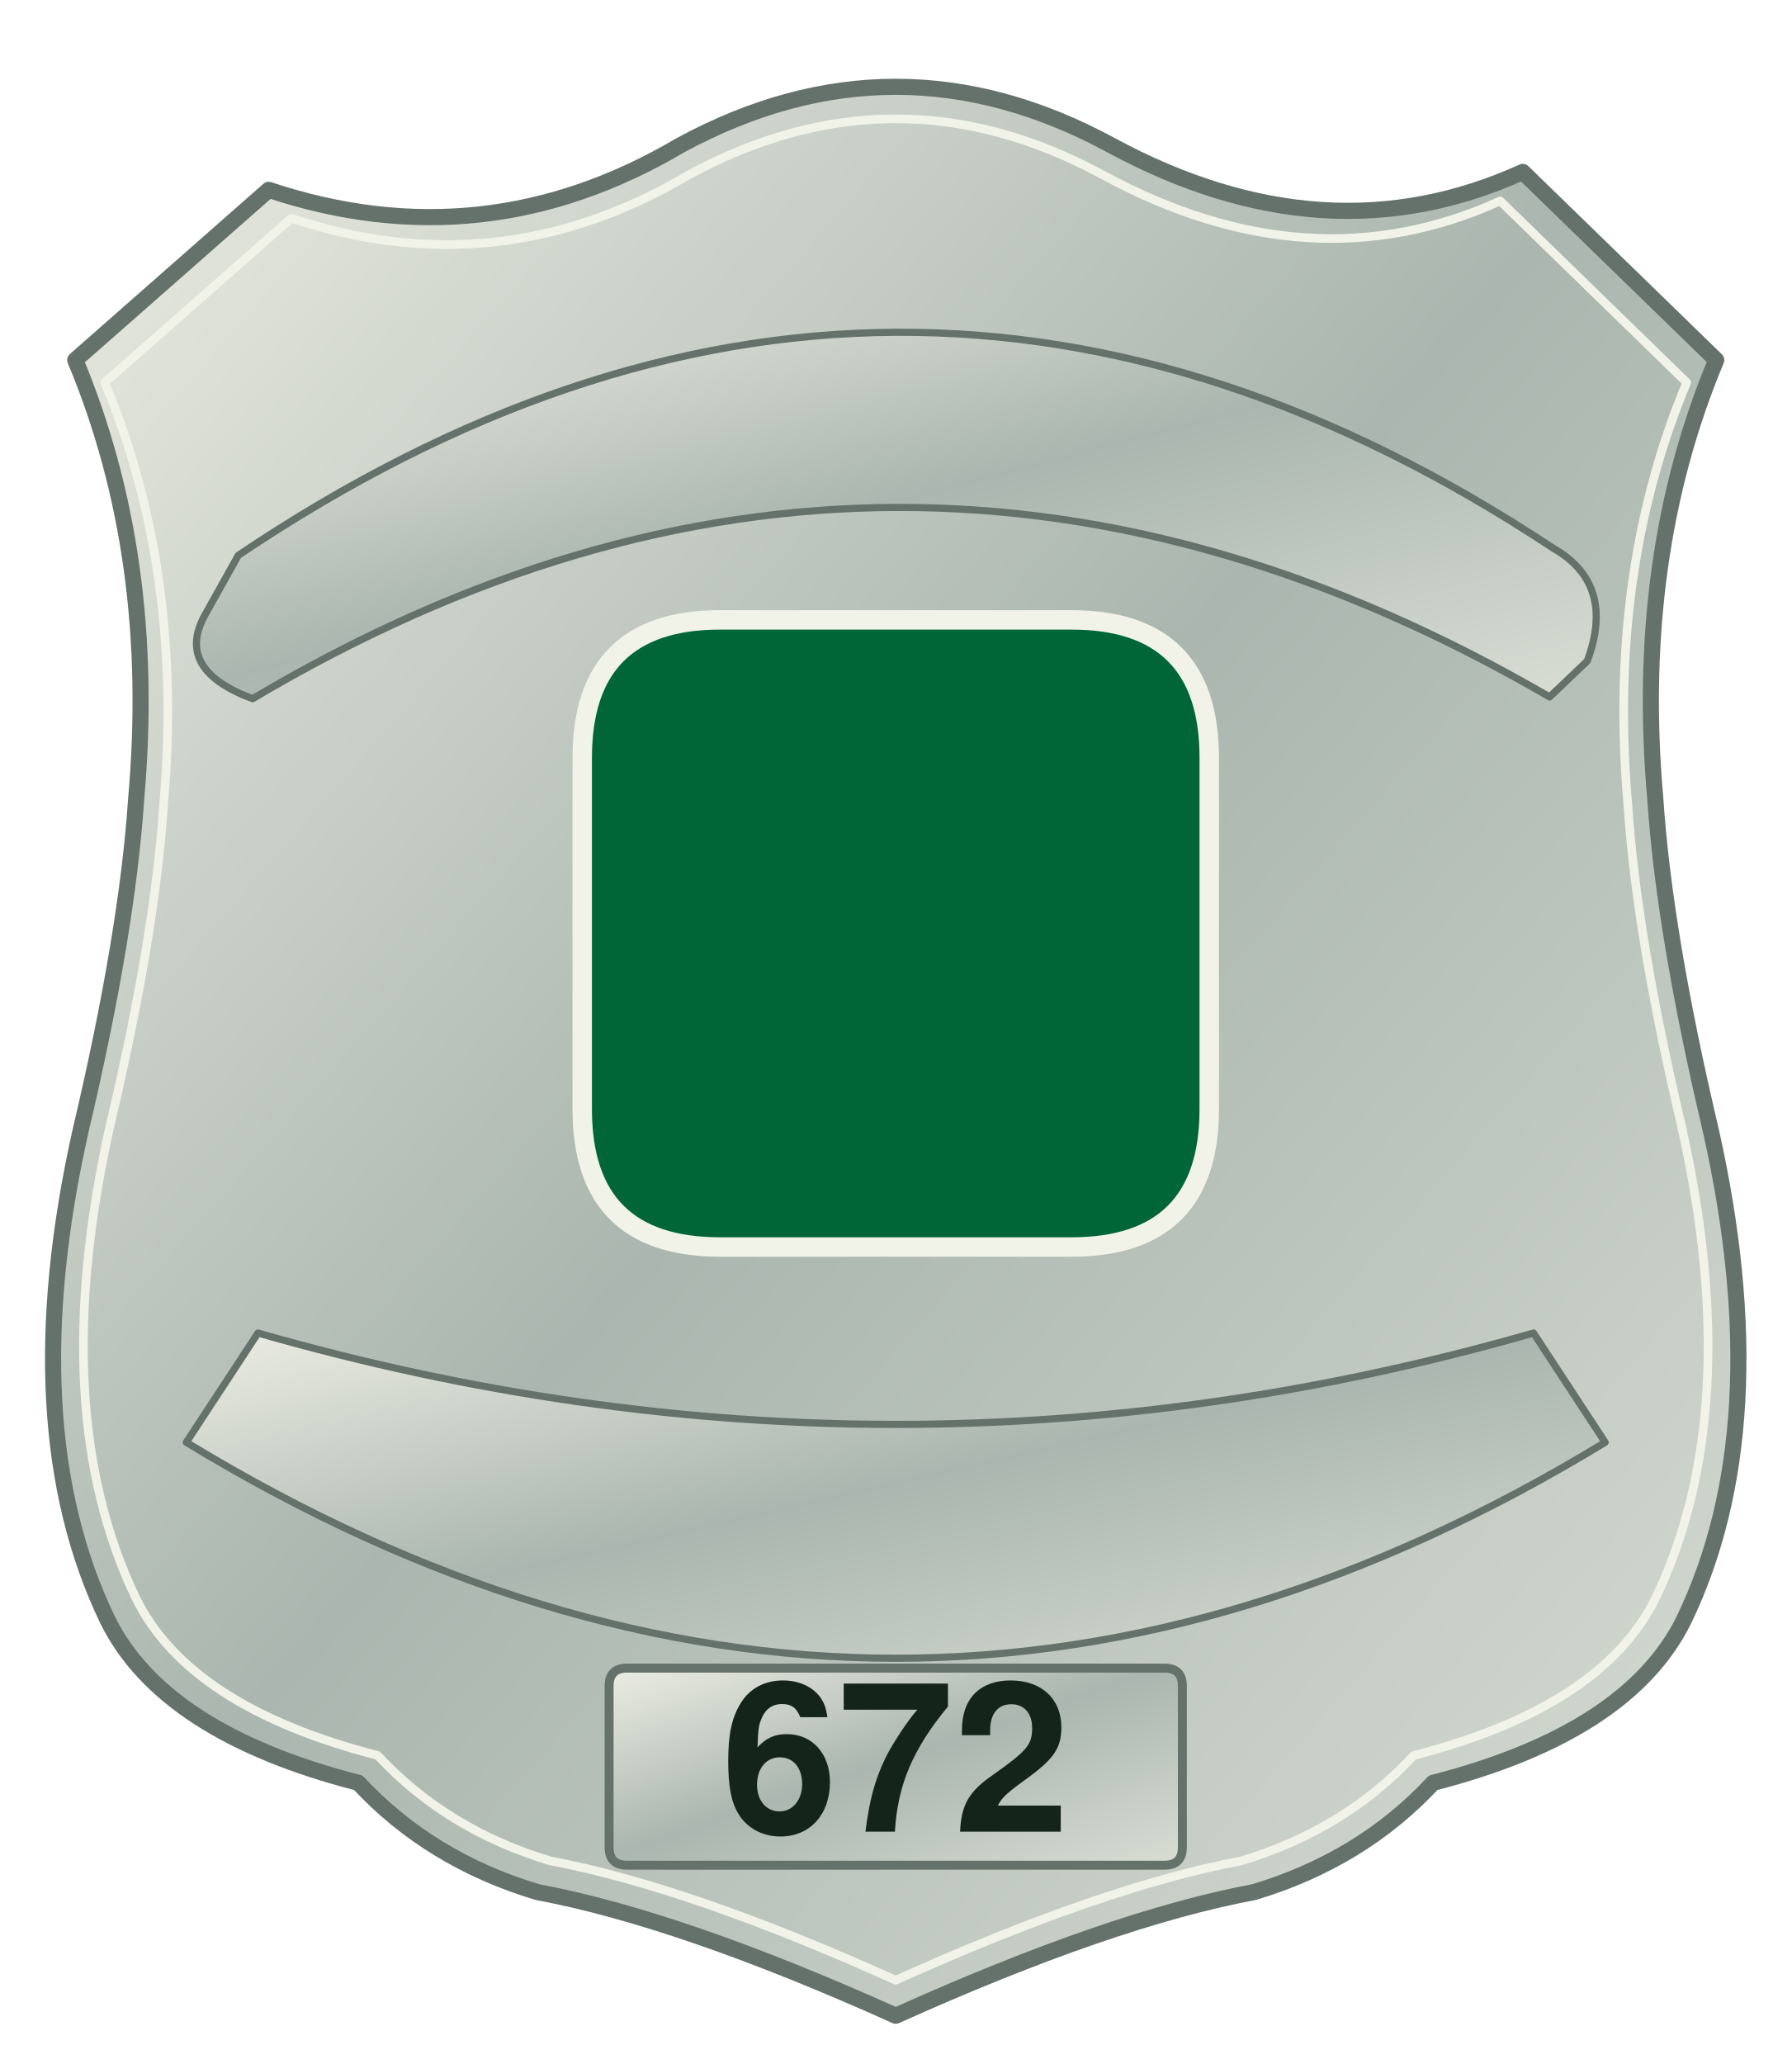
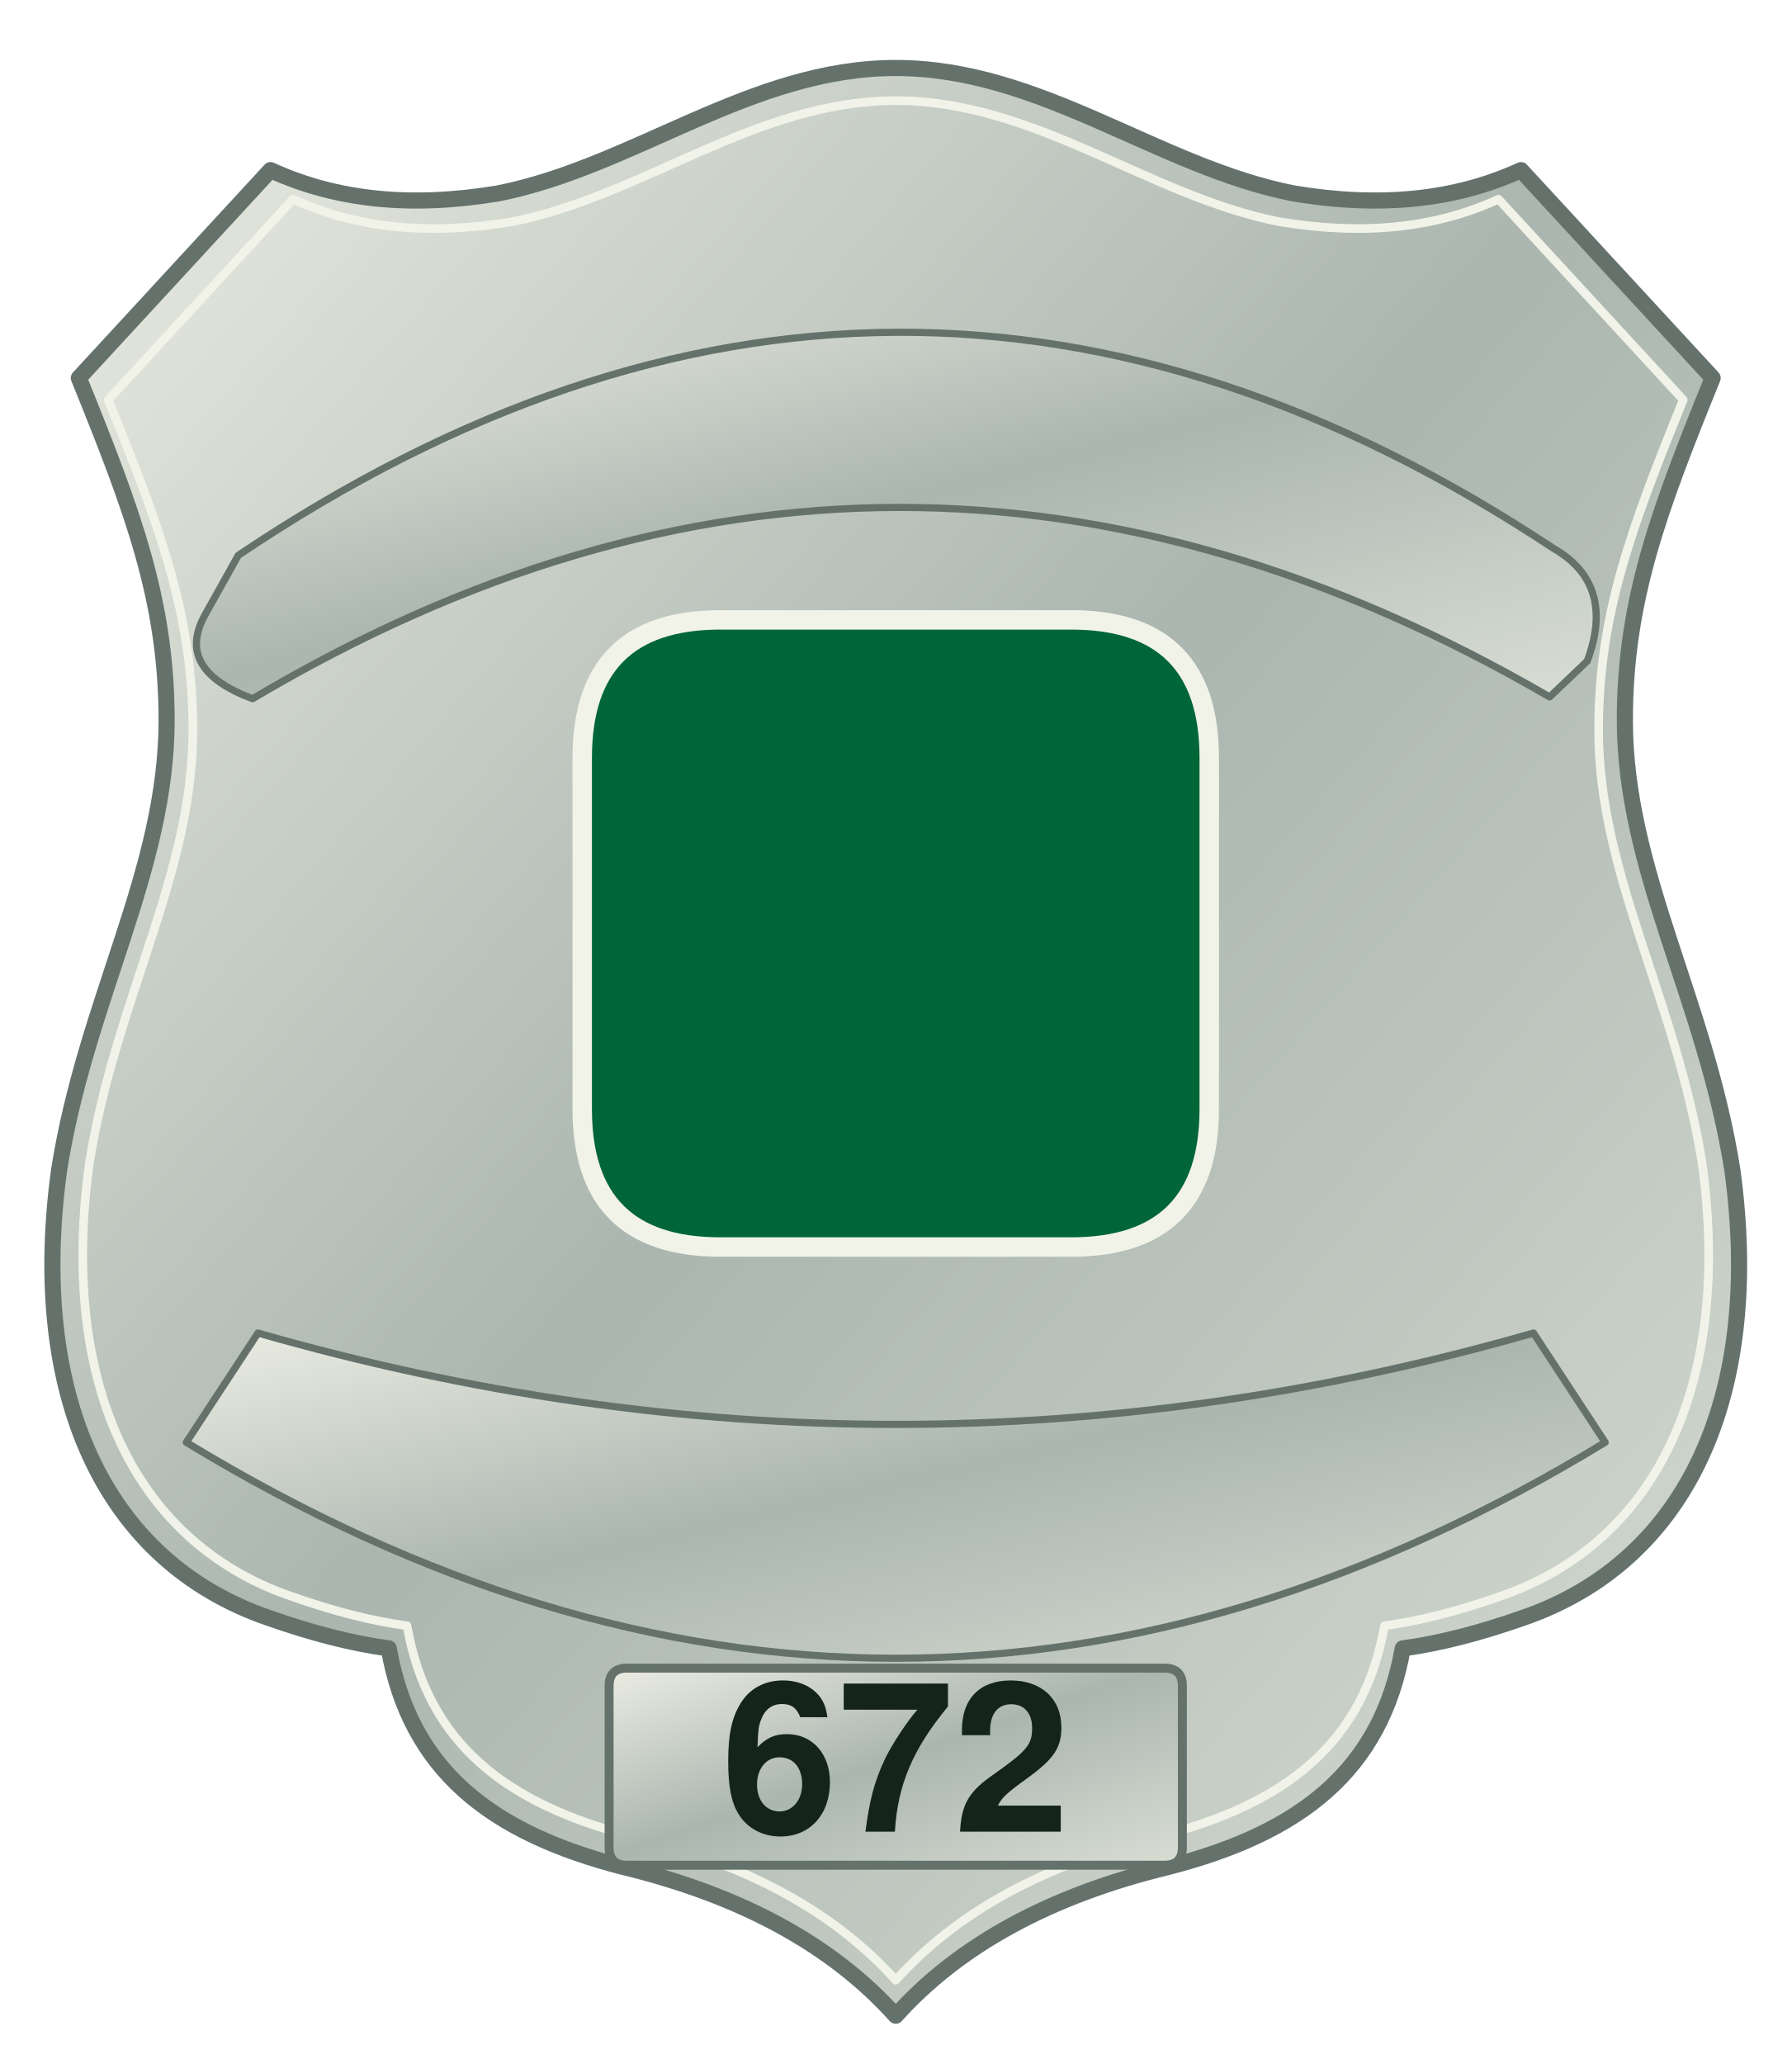
<svg xmlns="http://www.w3.org/2000/svg" viewBox="0 0 823 948" role="img">
  <g data-template="park-ranger-numbered-badge" transform="translate(0 13.12) scale(0.823)">
    <defs>
      <linearGradient id="silver" x1="0" y1="0" x2="1" y2="1">
        <stop offset="0" stop-color="#ecede3" />
        <stop offset=".48" stop-color="#aab6af" />
        <stop offset="1" stop-color="#d9ded4" />
      </linearGradient>
      <linearGradient id="bronze" x1="0" y1="0" x2="1" y2="1">
        <stop offset="0" stop-color="#dbc078" />
        <stop offset=".5" stop-color="#9d7f40" />
        <stop offset="1" stop-color="#bea161" />
      </linearGradient>
    </defs>
-     <path d="M150 90Q270 130 380 65Q500 0 620 65Q740 130 850 80L958 185Q912 295 924 430Q929 505 955 615Q992 780 940 888Q909 951 800 979Q760 1022 700 1040Q620 1055 500 1109Q380 1055 300 1040Q240 1022 200 979Q91 951 60 888Q8 780 45 615Q71 505 76 430Q88 295 42 185Z" fill="url(#silver)" stroke="#65726c" stroke-width="9" stroke-linejoin="round" stroke-linecap="round" data-role="border" />
+     <path d="M500 22 C581 22 646 77 722 92 C770 100 812 96 849 79 L956 195 C926 269 907 319 907 386 C907 470 952 542 967 637 C984 761 943 855 850 887 Q813 900 783 904 C771 972 726 1007 652 1026 Q553 1050 500 1109 Q447 1050 348 1026 C274 1007 229 972 217 904 Q187 900 150 887 C57 855 16 761 33 637 C48 542 93 470 93 386 C93 319 74 269 44 195 L151 79 C188 96 230 100 278 92 C354 77 419 22 500 22 Z" fill="url(#silver)" stroke="#65726c" stroke-width="9" stroke-linejoin="round" stroke-linecap="round" data-role="border" />
    <g transform="translate(18 19) scale(.964 .965)">
-       <path d="M150 90Q270 130 380 65Q500 0 620 65Q740 130 850 80L958 185Q912 295 924 430Q929 505 955 615Q992 780 940 888Q909 951 800 979Q760 1022 700 1040Q620 1055 500 1109Q380 1055 300 1040Q240 1022 200 979Q91 951 60 888Q8 780 45 615Q71 505 76 430Q88 295 42 185Z" fill="none" stroke="#f1f3e8" stroke-width="5" stroke-linejoin="round" stroke-linecap="round" data-role="border" />
+       <path d="M500 22 C581 22 646 77 722 92 C770 100 812 96 849 79 L956 195 C926 269 907 319 907 386 C907 470 952 542 967 637 C984 761 943 855 850 887 Q813 900 783 904 C771 972 726 1007 652 1026 Q553 1050 500 1109 Q447 1050 348 1026 C274 1007 229 972 217 904 Q187 900 150 887 C57 855 16 761 33 637 C48 542 93 470 93 386 C93 319 74 269 44 195 L151 79 C188 96 230 100 278 92 C354 77 419 22 500 22 Z" fill="none" stroke="#f1f3e8" stroke-width="5" stroke-linejoin="round" stroke-linecap="round" data-role="border" />
    </g>
    <path d="M133 294Q500 47 867 290Q902 310 886 353L865 373Q500 161 141 374Q98 358 114 328Z" fill="url(#silver)" stroke="#65726c" stroke-width="4" stroke-linejoin="round" stroke-linecap="round" data-role="border" data-component="park-ranger-upper-ribbon" />
    <g data-caption="BRITISH COLUMBIA">
      <g data-shared="british-columbia-ec197ba42f" />
    </g>
    <g data-role="crest" data-component="historical-framed-armorial-badge">
      <path d="M402.0 330.0Q325.0 330.0 325.0 407.0V603.0Q325.0 680.0 402.0 680.0H598.0Q675.0 680.0 675.0 603.0V407.0Q675.0 330.0 598.0 330.0Z" fill="#006638" stroke="#f1f3e8" stroke-width="10.85" stroke-linejoin="round" stroke-linecap="round" />
      <g data-component="plateforge-historical-arms" data-master-id="plateforge-bc-arms-1917-type3" data-master-geometry-hash="ec59d5d9ec8e302d0d5dd28683fd6c3bc6c284ba6c663651acdcd38491cbe5c7" transform="translate(370.2599 359.75) scale(0.2264224) translate(-0.0 -0.0)" color="#f1f3e8">
        <g data-shared="plateforge-historical-arms-2d24b22bc5" />
      </g>
    </g>
    <path d="M144 728Q500 830 856 728L896 789Q500 1030 104 789Z" fill="url(#silver)" stroke="#65726c" stroke-width="4" stroke-linejoin="round" stroke-linecap="round" data-role="border" data-component="park-ranger-lower-ribbon" />
    <g data-caption="PARK RANGER">
      <g data-shared="park-ranger-b7e13fcc10" />
    </g>
    <path d="M350 915H650Q660 915 660 925V1015Q660 1025 650 1025H350Q340 1025 340 1015V925Q340 915 350 915Z" fill="url(#silver)" stroke="#65726c" stroke-width="5" stroke-linejoin="round" stroke-linecap="round" data-role="border" data-component="serial-plaque" />
    <g data-caption="672">
      <path d="M507 548C500 594 491 617 473 643C436 694 371 724 294 724C206 724 134 685 91 614C49 545 32 466 32 337C32 215 47 139 83 82C124 16 198 -23 282 -23C423 -23 519 82 519 237C519 373 435 467 313 467C255 467 216 450 172 404L173 419C175 485 178 506 188 533C207 585 241 611 290 611C335 611 359 593 377 548ZM278 356C344 356 386 306 386 227C386 152 340 97 278 97C214 97 170 149 170 225C170 302 214 356 278 356Z" fill="#15241b" transform="translate(435.1715 1006.3) rotate(0) scale(0.1165981 -0.1165981) translate(-278 0)" />
      <path d="M528 709H29V584H382C339 538 254 409 226 347C177 244 152 151 133 0H274C287 224 360 396 528 599Z" fill="#15241b" transform="translate(500 1006.3) rotate(0) scale(0.1165981 -0.1165981) translate(-278 0)" />
      <path d="M512 125H211C230 163 252 184 356 259C479 349 515 402 515 499C515 636 420 724 272 724C125 724 39 637 39 487V462H174V485C174 564 211 610 275 610C337 610 375 567 375 496C375 417 351 388 193 276C73 194 36 132 30 0H512Z" fill="#15241b" transform="translate(564.8285 1006.3) rotate(0) scale(0.1165981 -0.1165981) translate(-278 0)" />
    </g>
  </g>
</svg>
